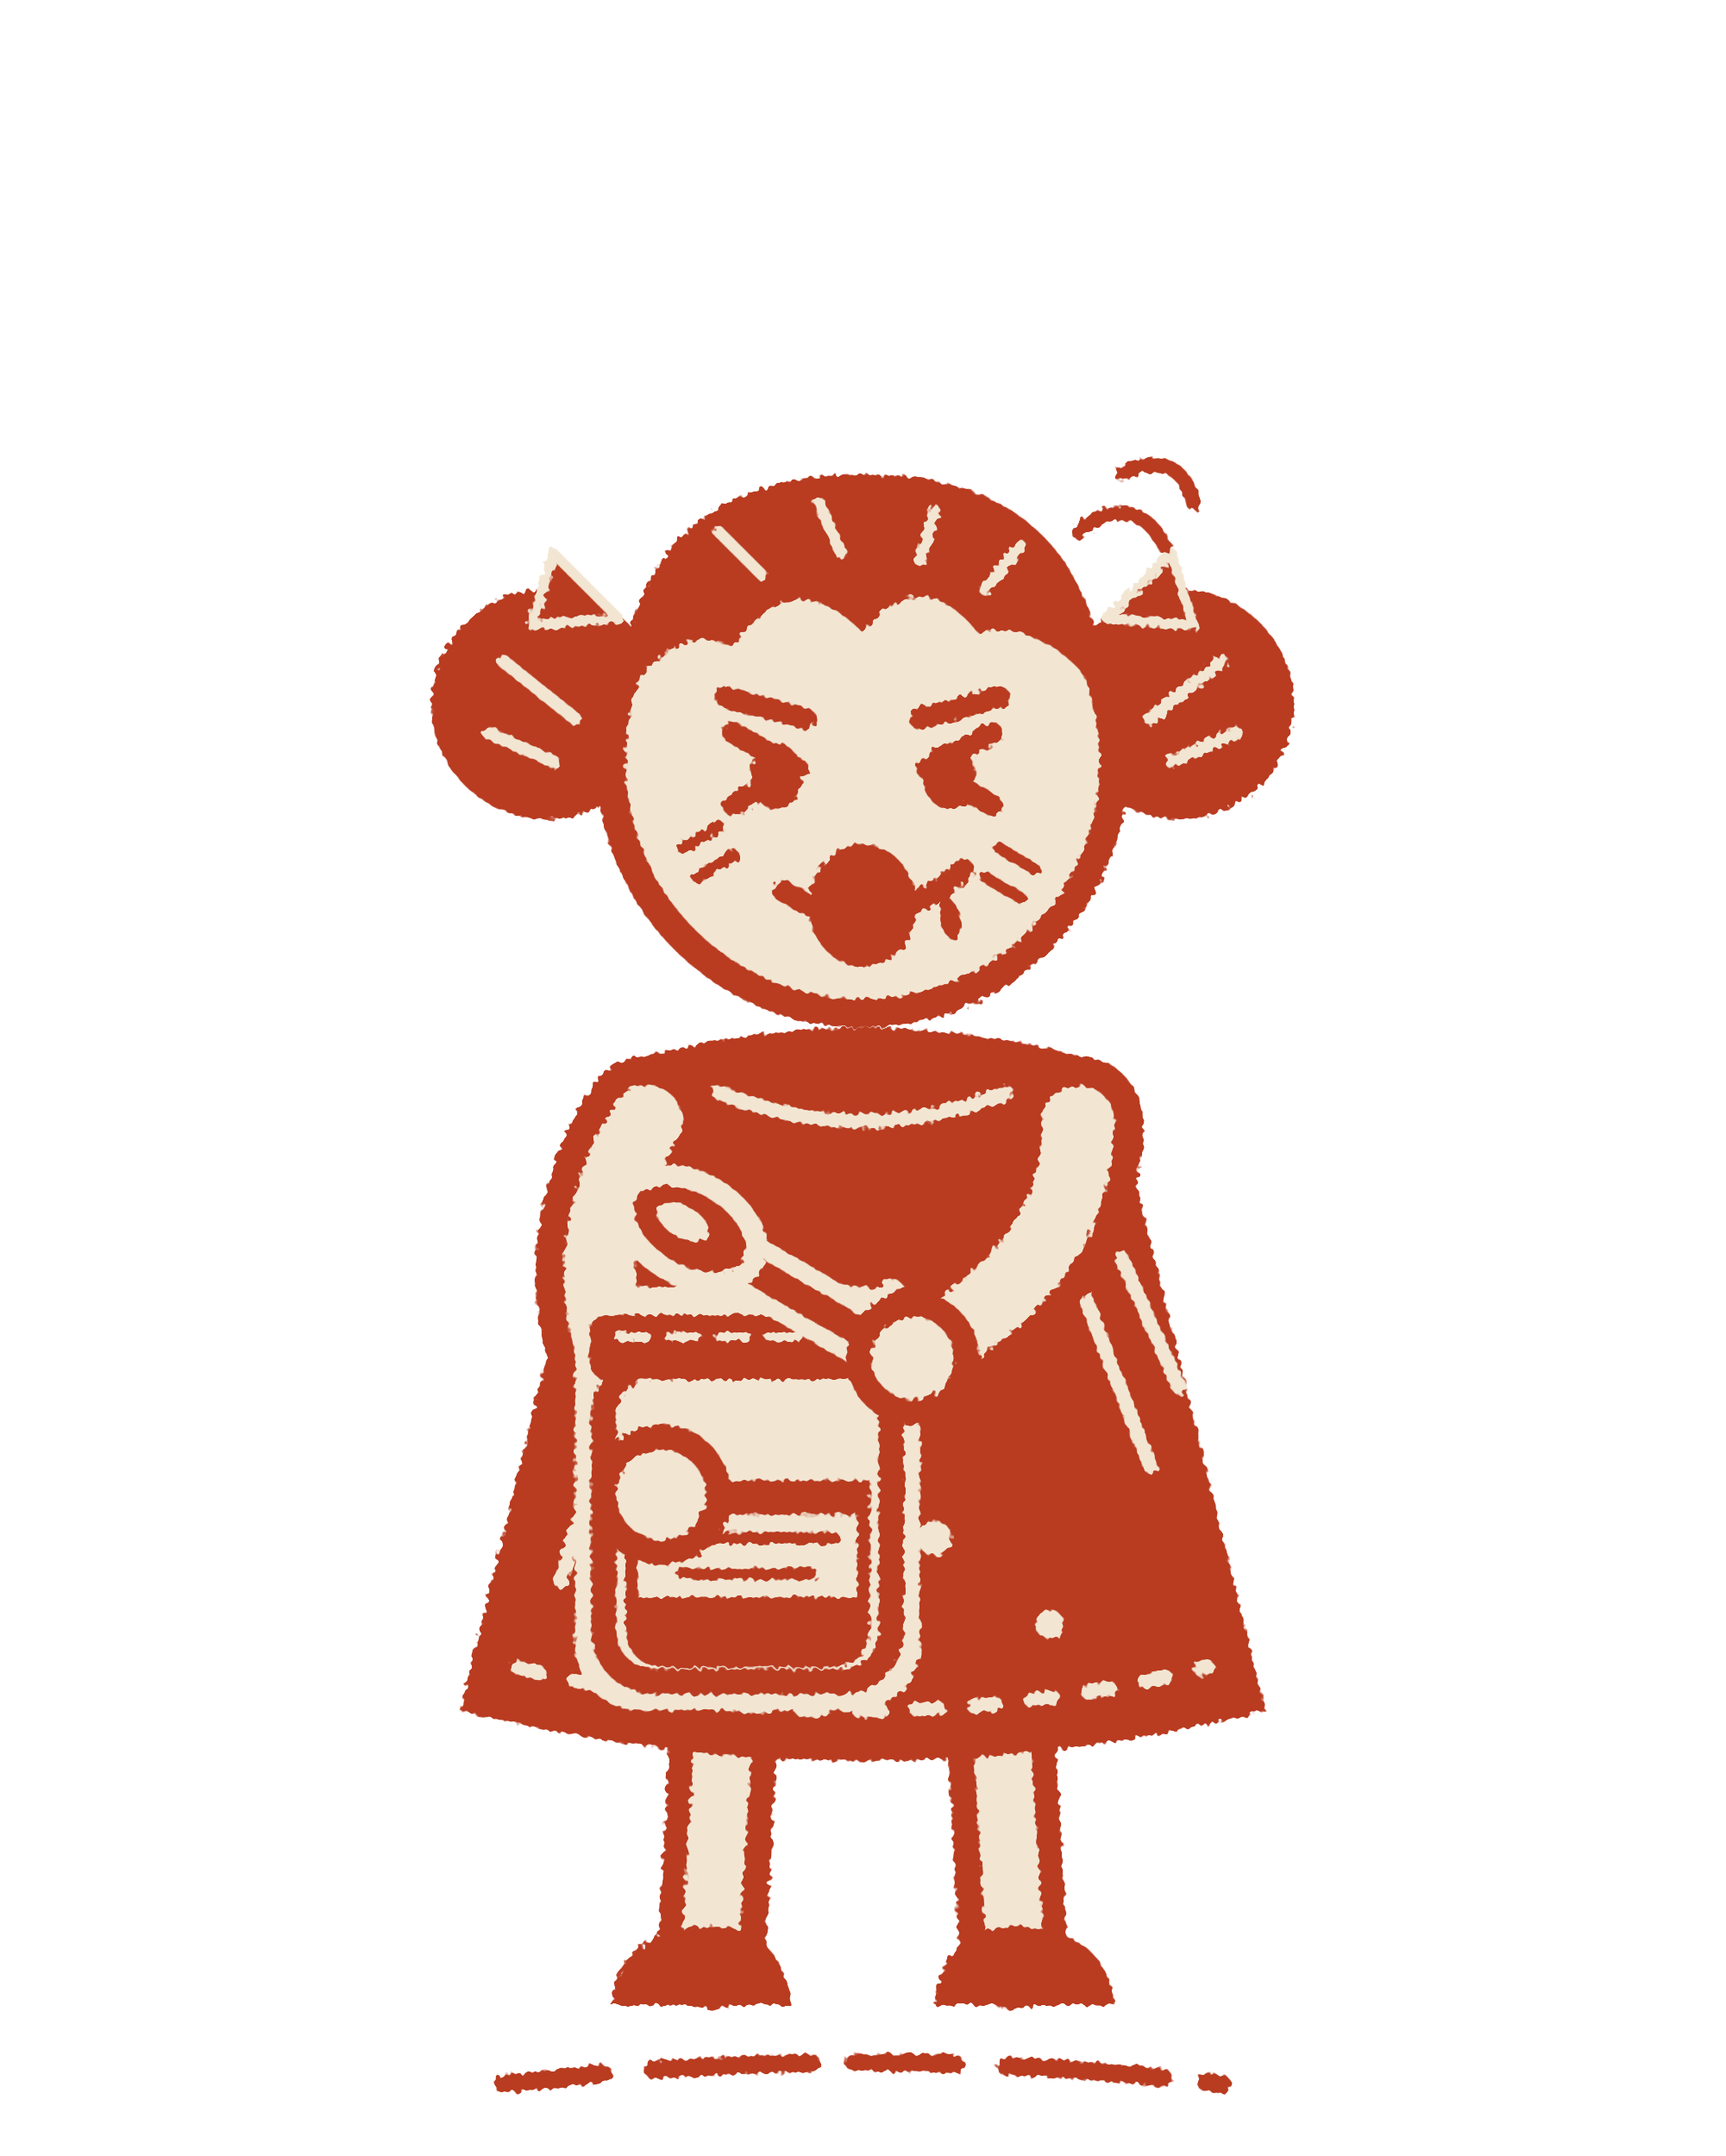
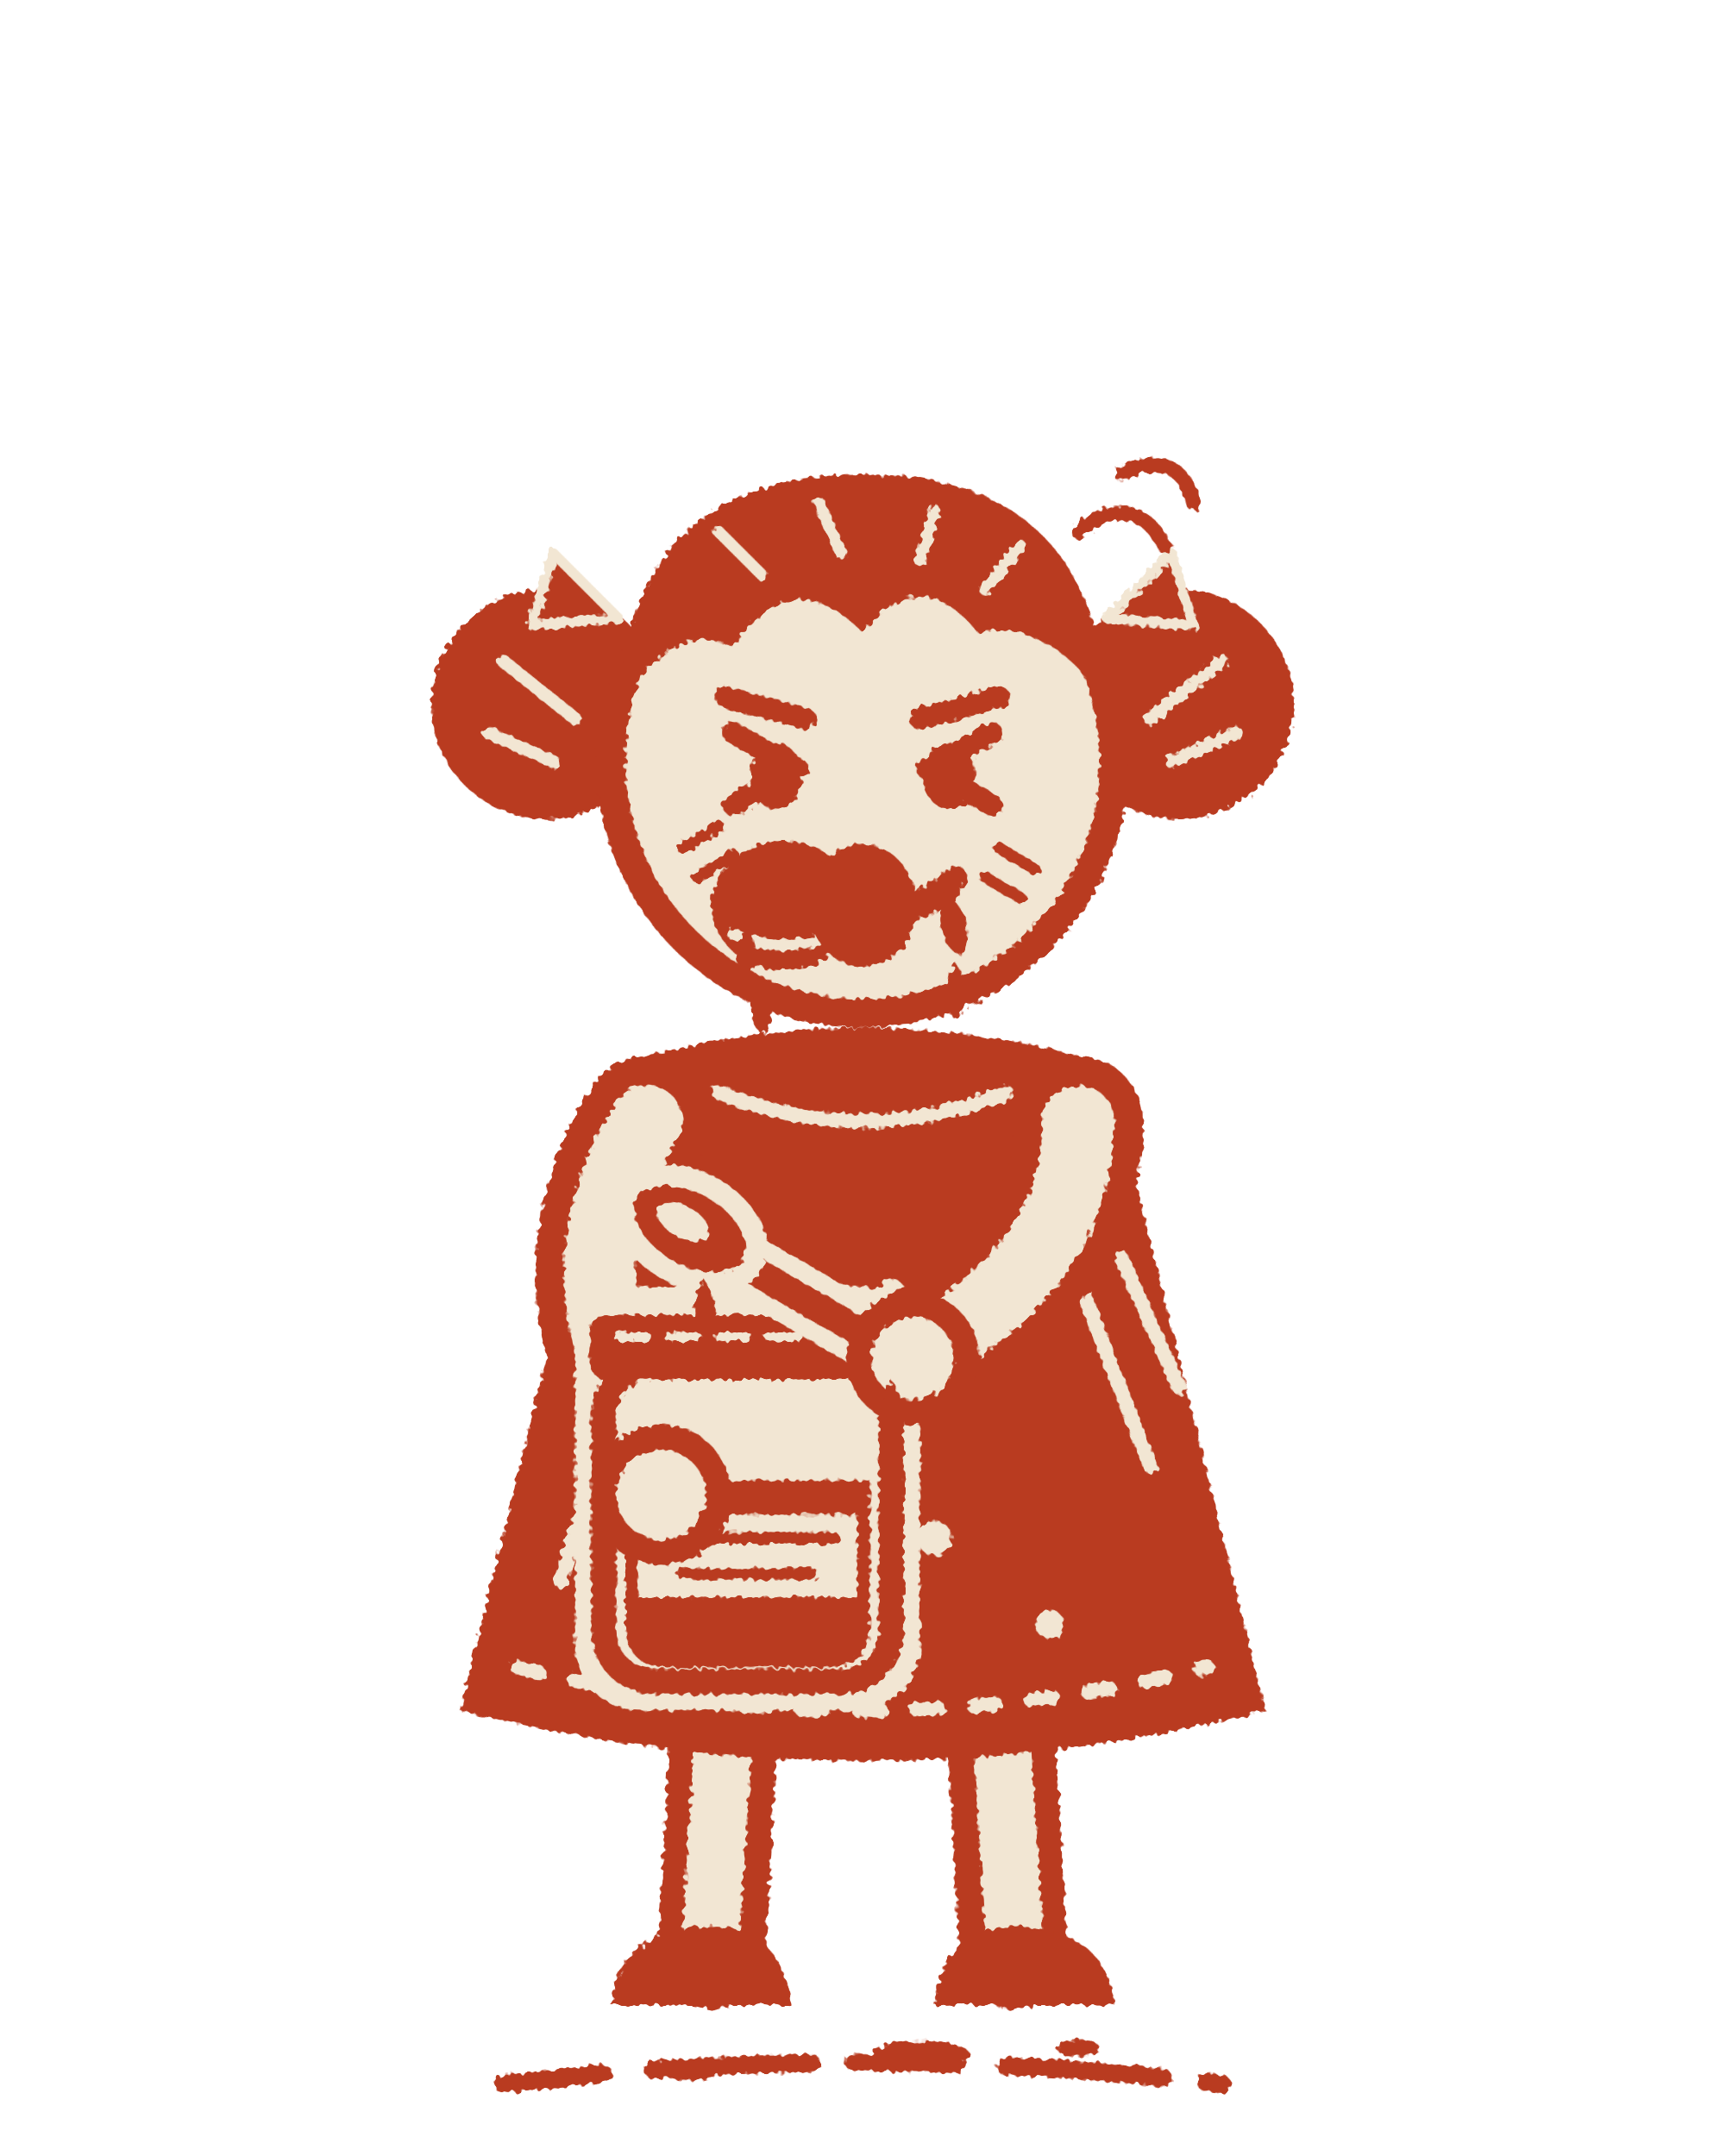
<svg xmlns="http://www.w3.org/2000/svg" viewBox="0 0 240 300">
  <defs>
    <filter id="grabado" x="-5%" y="-5%" width="110%" height="110%">
      <feTurbulence type="fractalNoise" baseFrequency="1.3" numOctaves="1" seed="7" />
      <feDisplacementMap in="SourceGraphic" scale="1.3" />
    </filter>
  </defs>
  <g filter="url(#grabado)" stroke-linejoin="round" stroke-linecap="round">
    <g class="pierna pierna-izq">
      <path d="M101 236 L99 272" stroke="#B93B20" stroke-width="15" />
      <path d="M101 236 L99 268" stroke="#F2E6D3" stroke-width="8" />
      <path d="M85 279 Q86 268 100 268 Q109 269 110 279 Z" fill="#B93B20" />
    </g>
    <g class="pierna pierna-der">
      <path d="M139 236 L141 272" stroke="#B93B20" stroke-width="15" />
      <path d="M139 236 L141 268" stroke="#F2E6D3" stroke-width="8" />
      <path d="M130 279 Q131 269 140 268 Q154 268 155 279 Z" fill="#B93B20" />
    </g>
    <path d="M70 290 Q120 284 170 290" stroke="#B93B20" stroke-width="2.5" fill="none" stroke-dasharray="14 7 22 6" />
    <path d="M86 148 Q120 138 154 148 L176 238 Q120 252 64 238 Z" fill="#B93B20" />
    <g stroke="#F2E6D3" stroke-width="2" fill="none">
      <path d="M100 152 Q120 160 140 152" />
      <path d="M150 178 l10 26 M156 175 l8 18 M84 200 l-6 20 M90 206 l-4 14" />
      <path d="M72 232 Q120 244 168 232" stroke-dasharray="3 5" />
    </g>
    <g fill="#F2E6D3">
      <circle cx="112" cy="196" r="2.4" />
      <circle cx="130" cy="214" r="2.4" />
      <circle cx="124" cy="180" r="2" />
      <circle cx="104" cy="226" r="2.2" />
      <circle cx="146" cy="226" r="2" />
    </g>
    <g class="brazo-tarro">
      <path d="M90 156 Q76 178 92 202" stroke="#B93B20" stroke-width="18" fill="none" />
      <path d="M90 156 Q76 178 92 202" stroke="#F2E6D3" stroke-width="10" fill="none" />
      <rect x="80" y="179" width="48" height="59" rx="9" fill="#F2E6D3" />
      <rect x="84" y="190" width="40" height="44" rx="7" fill="#F2E6D3" stroke="#B93B20" stroke-width="3.5" />
      <path d="M87 206 h34 v20 q0 6 -6 6 h-22 q-6 0 -6 -6 Z" fill="#B93B20" />
      <rect x="88" y="210" width="32" height="13" fill="#F2E6D3" stroke="#B93B20" stroke-width="1.5" />
      <path d="M92 214 h24 M95 219 h18" stroke="#B93B20" stroke-width="1.6" />
      <rect x="82" y="183" width="44" height="9" rx="2.5" fill="#B93B20" />
      <path d="M86 186 h36" stroke="#F2E6D3" stroke-width="1.2" stroke-dasharray="4 3" />
      <circle cx="92" cy="208" r="8" fill="#F2E6D3" stroke="#B93B20" stroke-width="3.5" />
    </g>
    <g class="cabeza">
      <circle cx="76" cy="98" r="16" fill="#B93B20" />
      <circle cx="164" cy="98" r="16" fill="#B93B20" />
      <path d="M70 92 l10 8 M68 102 l9 4 M170 92 l-10 8 M172 102 l-9 4" stroke="#F2E6D3" stroke-width="1.8" />
      <path d="M86 86 l-9 -9 l-3 10 Z M154 86 l9 -9 l3 10 Z" fill="#B93B20" stroke="#F2E6D3" stroke-width="1.4" />
      <circle cx="120" cy="106" r="35" fill="#F2E6D3" stroke="#B93B20" stroke-width="4" />
      <path d="M86 98 Q88 66 120 66 Q152 66 154 98 Q146 86 136 88 Q128 78 120 88 Q110 78 102 90 Q94 86 86 98 Z" fill="#B93B20" />
      <path d="M100 74 l6 6 M114 70 l3 7 M130 71 l-2 7 M142 76 l-5 6" stroke="#F2E6D3" stroke-width="1.6" />
      <path d="M95 118 l5 -3 M97 122 l5 -3 M139 118 l5 3 M137 122 l5 3" stroke="#B93B20" stroke-width="1.6" />
      <g class="cara-normal">
        <path d="M101 97 l11 3 M139 97 l-11 3" stroke="#B93B20" stroke-width="3" />
        <g class="ojos" fill="#B93B20">
          <ellipse cx="108" cy="108" rx="3.6" ry="4.6" />
          <ellipse cx="132" cy="108" rx="3.6" ry="4.6" />
        </g>
        <g class="boca">
-           <path d="M109 124 Q122 132 134 121" stroke="#B93B20" stroke-width="3" fill="none" />
-           <path d="M131 124 q4 3 2 7 q-3 -1 -2 -7 Z" fill="#B93B20" />
+           <path d="M107 125 Q119 133 133 122" stroke="#B93B20" stroke-width="3" fill="none" />
        </g>
+         <g class="boca-abierta">
+           <ellipse cx="109" cy="126" rx="10" ry="9" fill="#B93B20" />
+           <path d="M102 130 q7 3 14 0" stroke="#F2E6D3" stroke-width="1.6" fill="none" />
+         </g>
+         <g class="lengua">
+           <path d="M108 124 Q120 132 132 124" stroke="#B93B20" stroke-width="3" fill="none" />
+           <path d="M116 127 q4 10 9 0" fill="#B93B20" />
+         </g>
+         <path d="M131 124 q5 3 3 9 q-4 -1 -3 -9 Z M104 129 q-3 4 0 7 q2 -3 0 -7 Z" fill="#B93B20" />
      </g>
      <g class="cara-ay" stroke="#B93B20" stroke-width="3" fill="none">
        <path d="M102 102 l9 5 l-9 5 M138 102 l-9 5 l9 5" />
        <ellipse cx="120" cy="126" rx="6" ry="7" fill="#B93B20" />
        <path d="M150 74 q8 -6 12 2 M156 66 q8 -4 10 4" stroke-width="2" />
      </g>
    </g>
    <g class="brazo-cuchara">
      <path d="M150 156 Q150 176 128 188" stroke="#B93B20" stroke-width="18" fill="none" />
      <path d="M150 156 Q150 176 128 188" stroke="#F2E6D3" stroke-width="10" fill="none" />
      <path d="M126 189 L100 174" stroke="#F2E6D3" stroke-width="9" />
      <path d="M126 189 L100 174" stroke="#B93B20" stroke-width="4" />
      <ellipse cx="96" cy="171" rx="10" ry="6.5" transform="rotate(30 96 171)" fill="#B93B20" stroke="#F2E6D3" stroke-width="3" />
      <ellipse cx="95" cy="170" rx="4" ry="2.2" transform="rotate(30 95 170)" fill="#F2E6D3" />
      <circle cx="127" cy="189" r="7.5" fill="#F2E6D3" stroke="#B93B20" stroke-width="3.5" />
    </g>
+     <g class="gotas" fill="#B93B20">
+       <path class="gota g1" d="M133 134 q3 5 0 8 q-3 -3 0 -8 Z" />
+       <path class="gota g2" d="M106 136 q3 5 0 8 q-3 -3 0 -8 Z" />
+       <path class="gota g3" d="M98 178 q3 5 0 8 q-3 -3 0 -8 Z" />
+       <path class="gota g4" d="M124 192 q3 5 0 8 q-3 -3 0 -8 Z" />
+     </g>
+     <g fill="#B93B20">
+       <ellipse cx="128" cy="286" rx="7" ry="2" />
+       <ellipse cx="96" cy="288" rx="4" ry="1.5" />
+       <ellipse cx="150" cy="285" rx="3" ry="1.2" />
+     </g>
  </g>
</svg>
